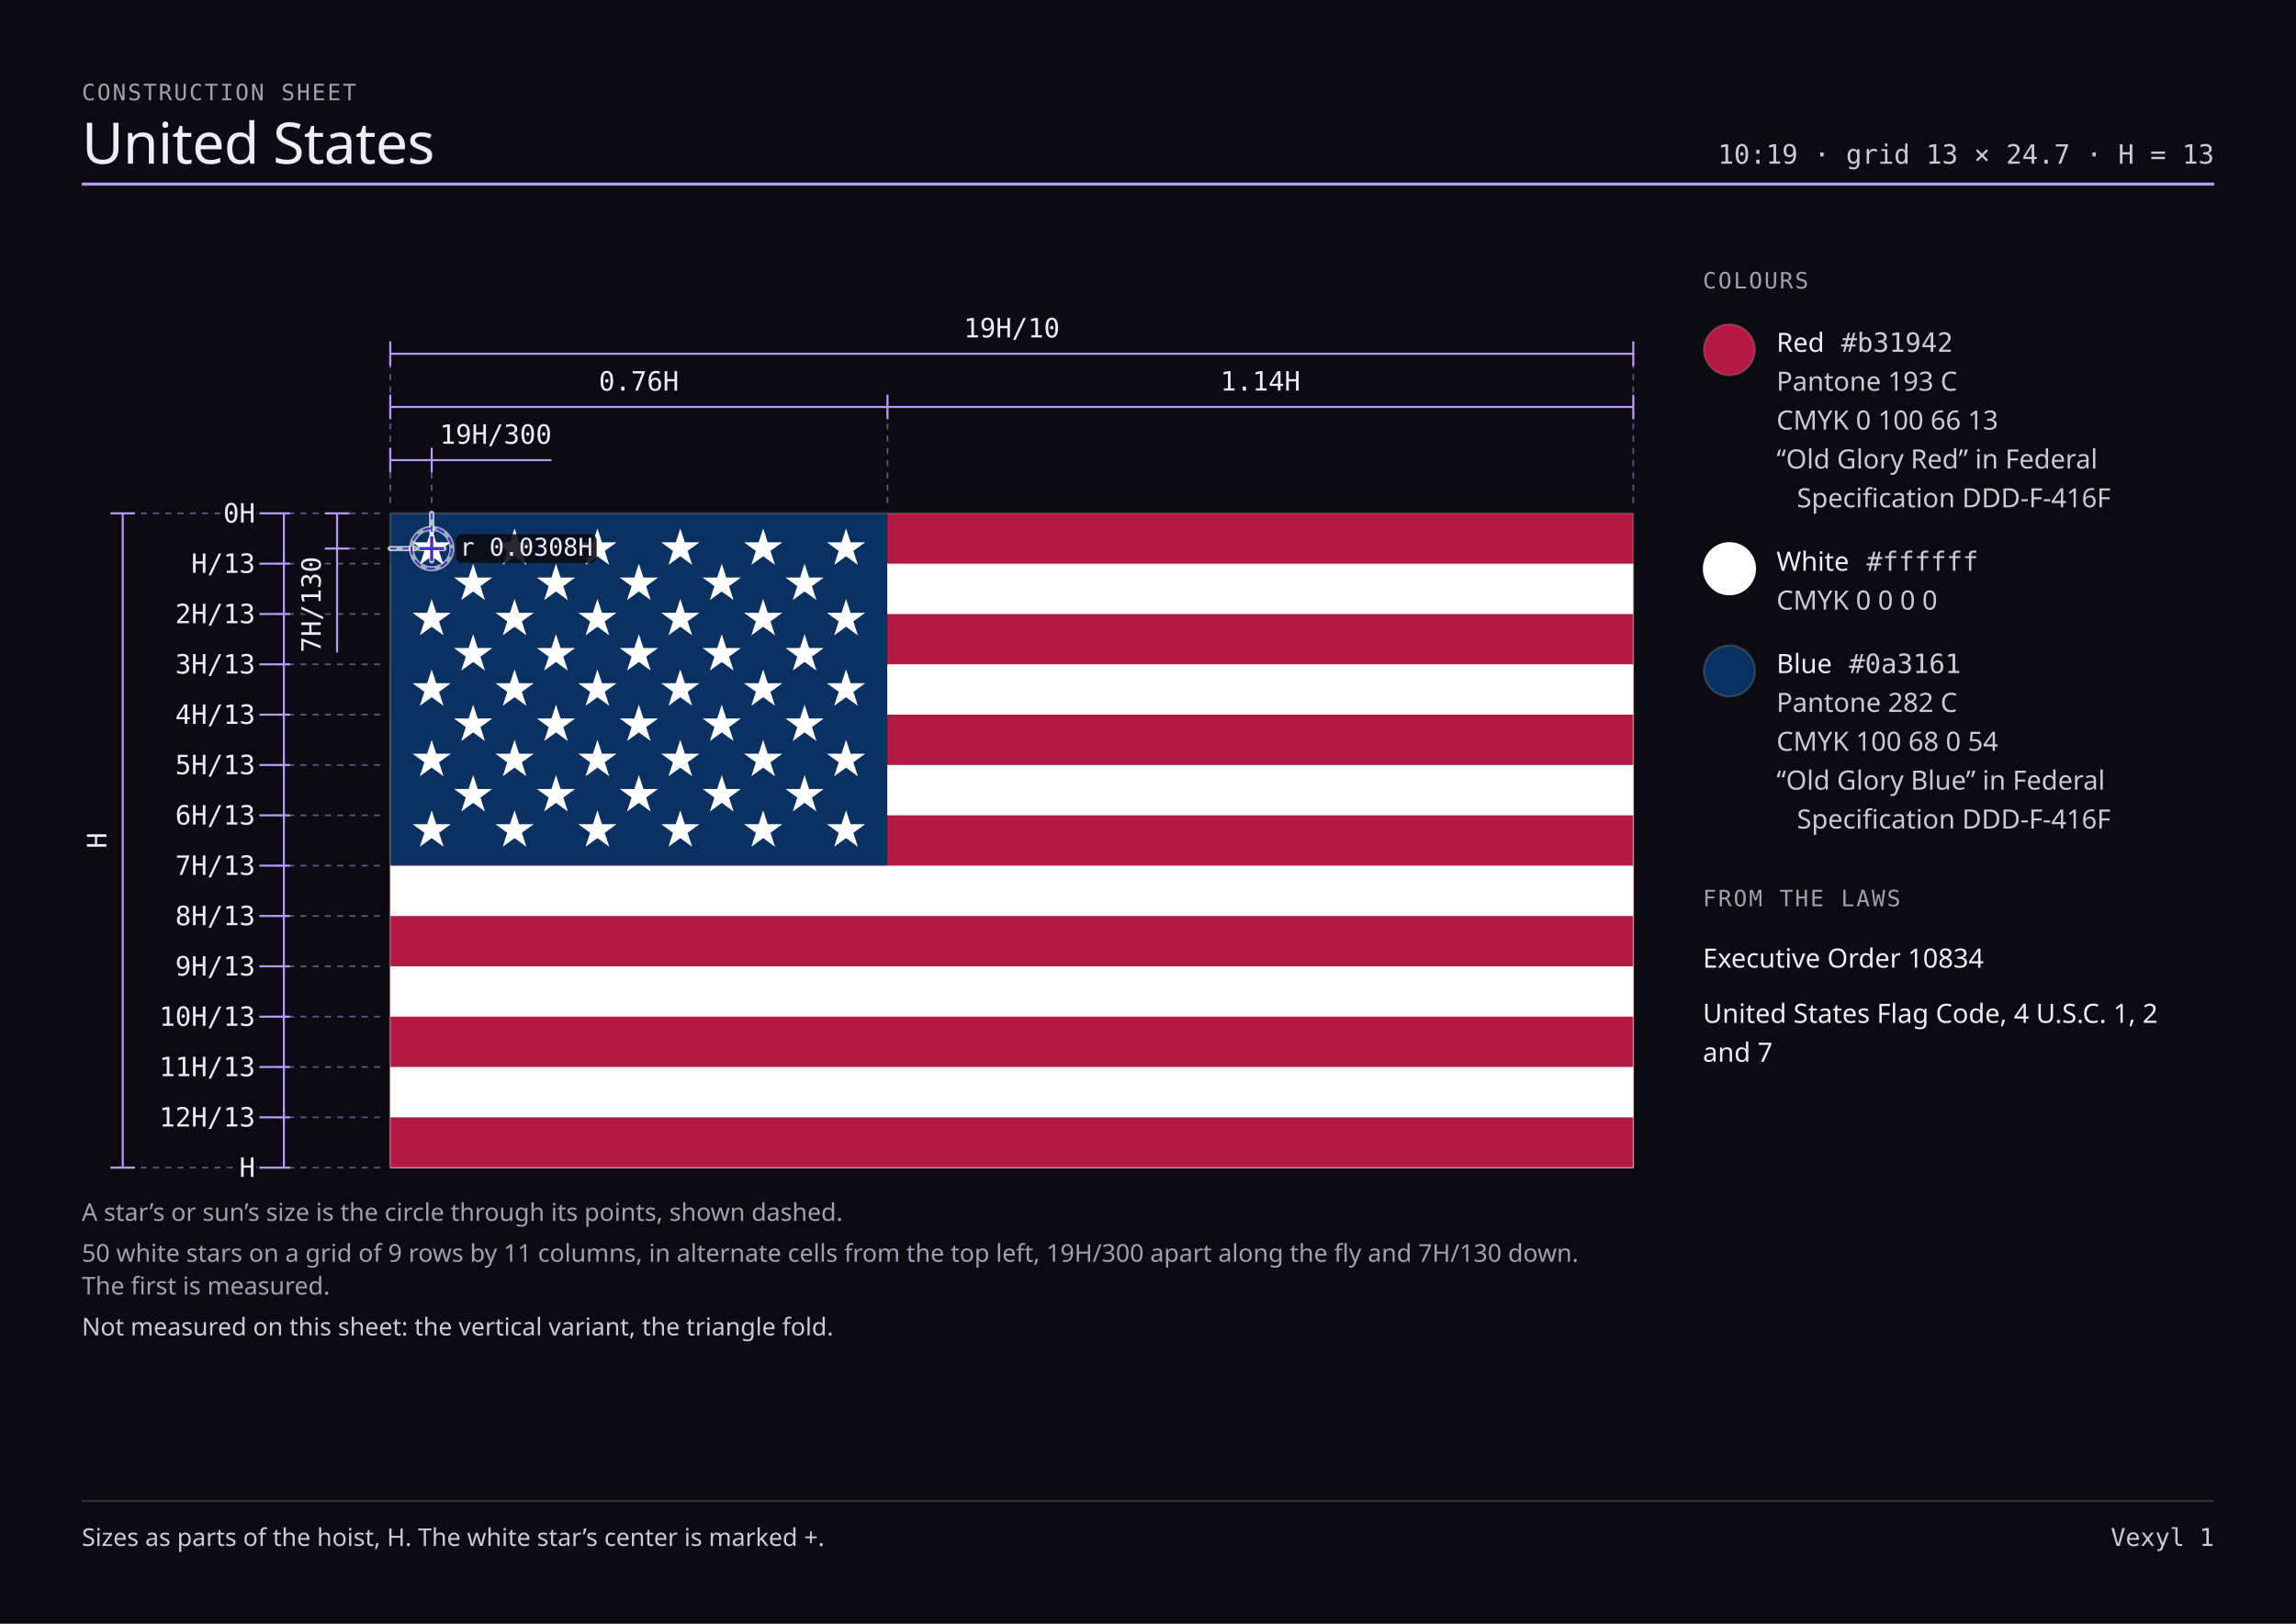
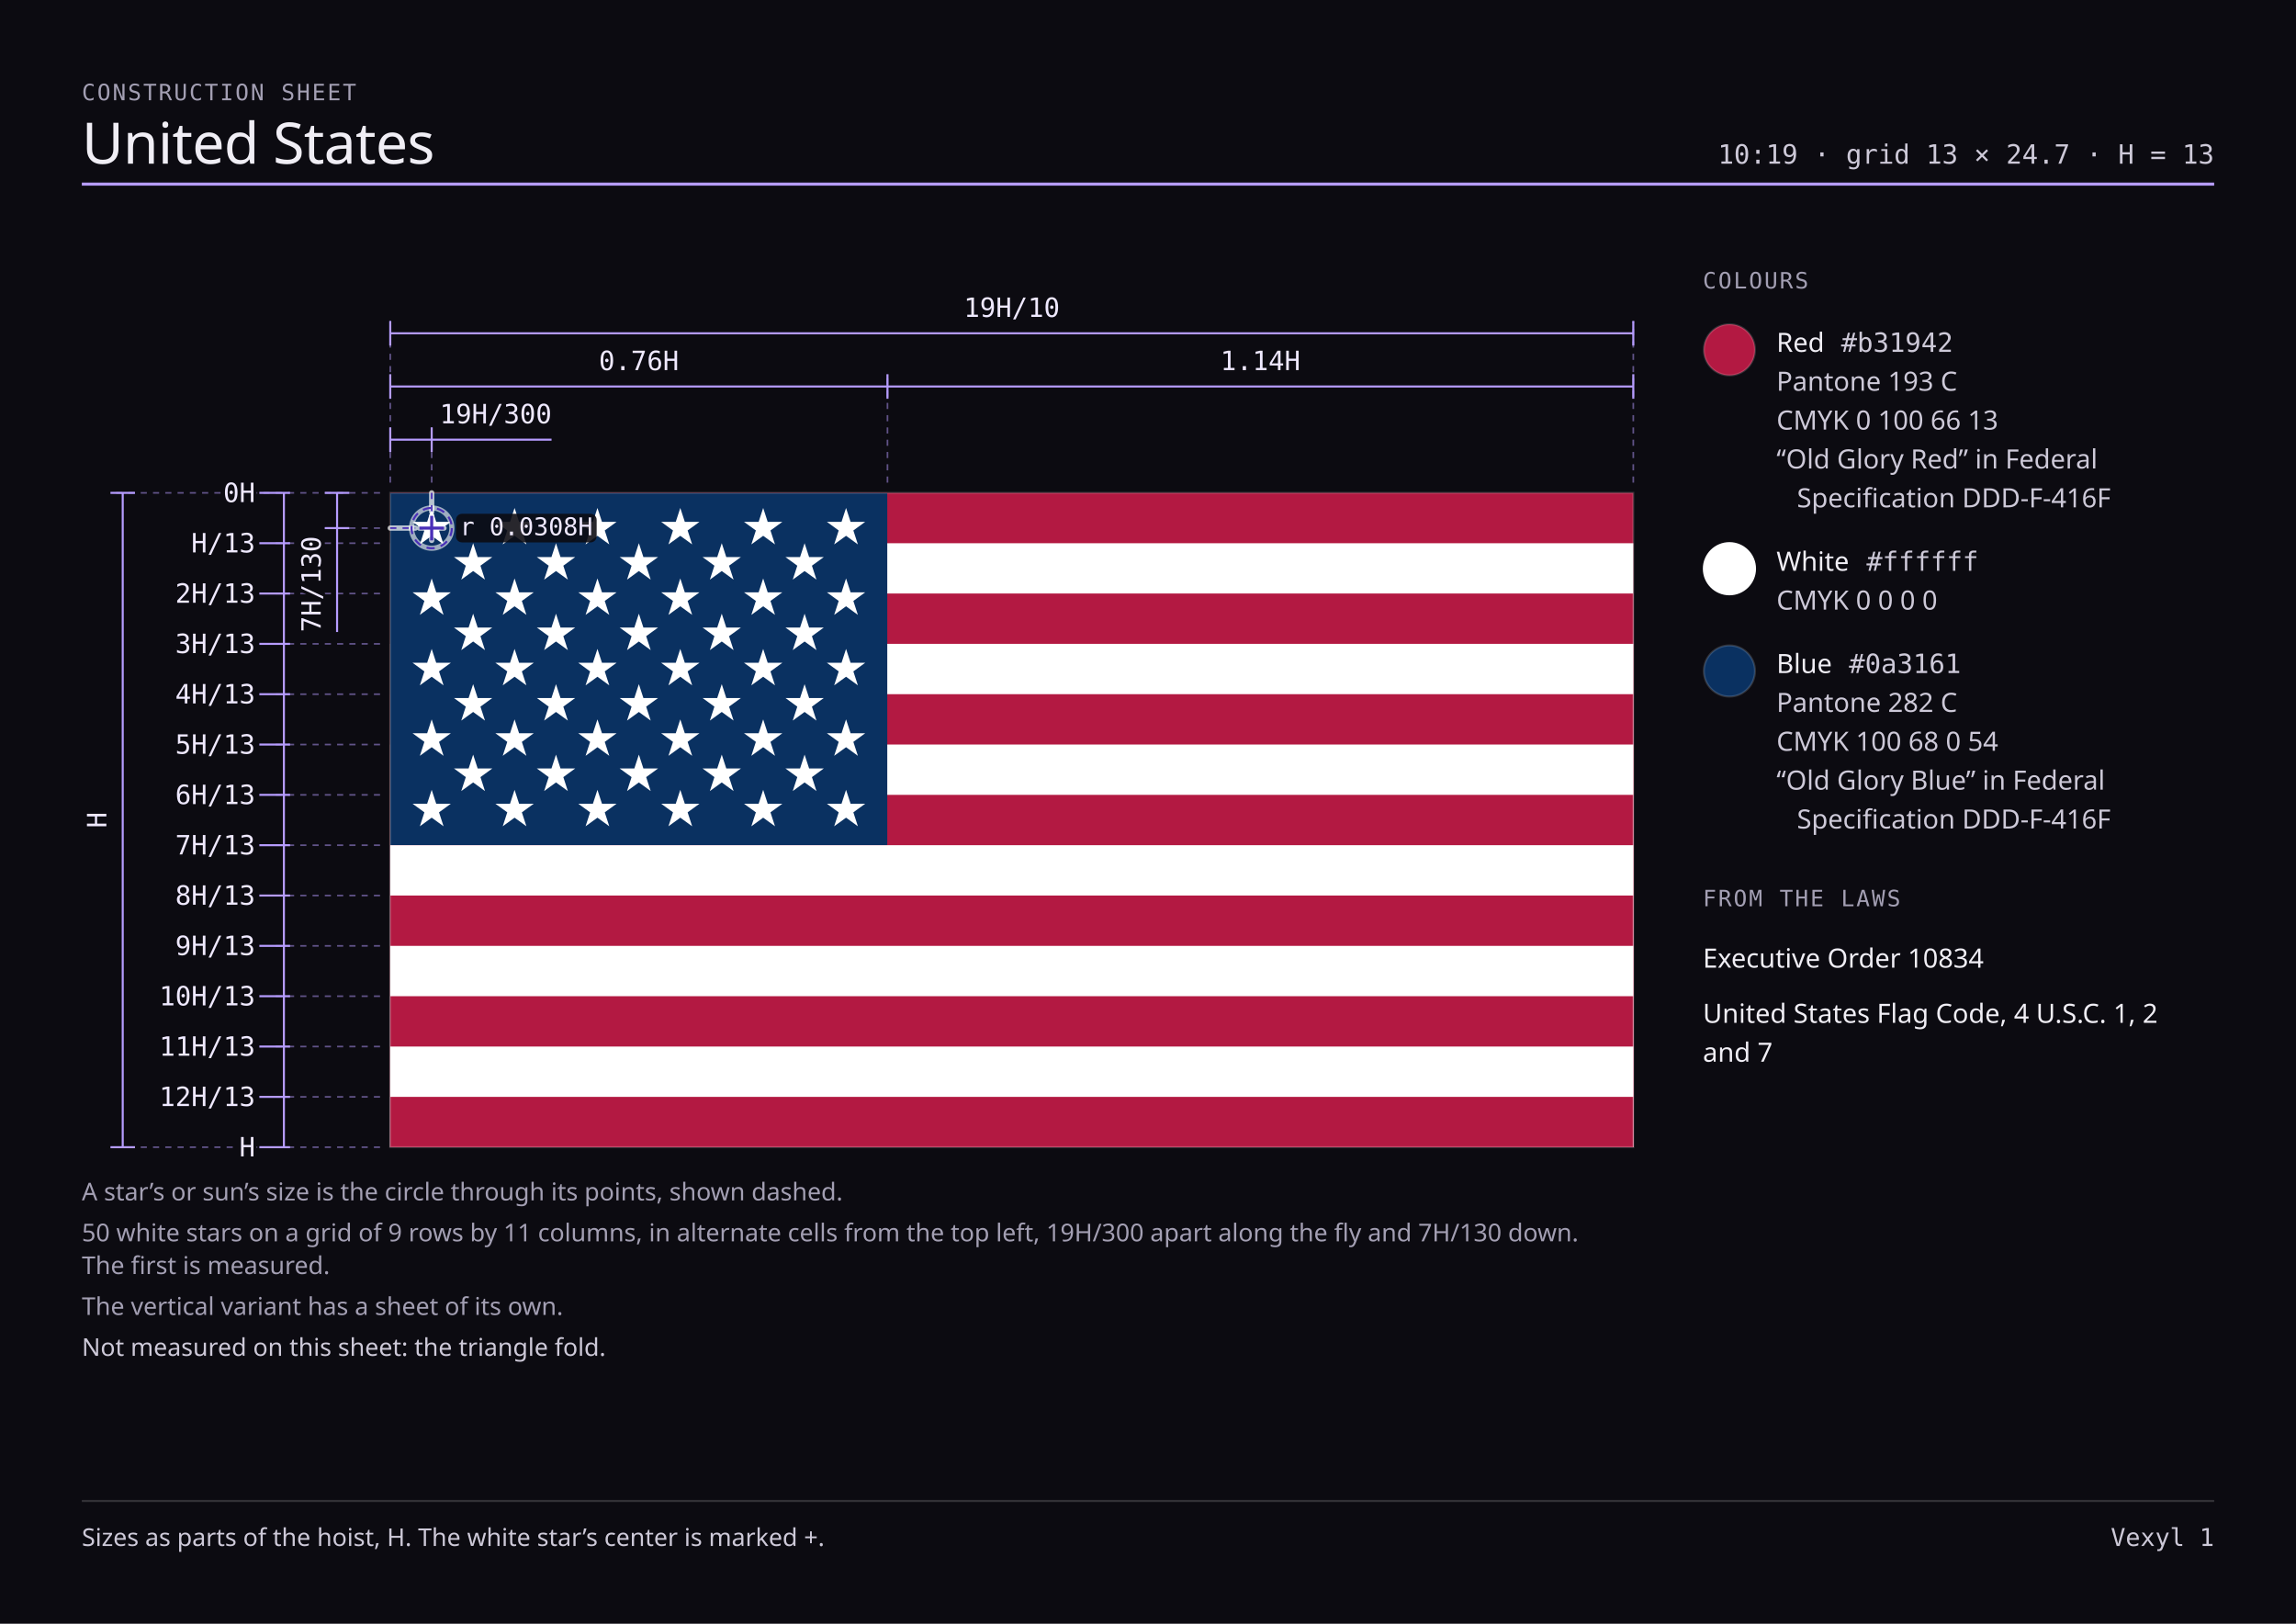
<svg xmlns="http://www.w3.org/2000/svg" width="297mm" height="210mm" viewBox="0 0 1122.52 793.701">
  <rect x="0" y="0" width="1122.52" height="793.701" fill="#0c0b11" />
  <text x="40" y="49" font-family="Geist Mono, ui-monospace, monospace" font-size="11" letter-spacing="0.88" fill="#a39fb3">CONSTRUCTION SHEET</text>
  <text x="40" y="80" font-family="Geist, system-ui, sans-serif" font-size="28" font-weight="500" letter-spacing="-0.28" fill="#f0eef5">United States</text>
  <text x="1082.52" y="80" font-family="Geist Mono, ui-monospace, monospace" font-size="13" text-anchor="end" fill="#cdc9d8">10:19 · grid 13 × 24.7 · H = 13</text>
  <path d="M40 90H1082.52" stroke="#b69cff" stroke-width="1.5" />
-   <svg x="190.8" y="250.924" width="607.72" height="319.852" viewBox="0 0 24.7 13" overflow="hidden">
+   <svg x="190.8" y="240.924" width="607.72" height="319.852" viewBox="0 0 24.7 13" overflow="hidden">
    <clipPath id="vx-5f0b97351a9de993-cs-f-flag1">
      <polygon points="0,0 24.7,0 24.7,13 0,13" />
    </clipPath>
    <g clip-path="url(#vx-5f0b97351a9de993-cs-f-flag1)">
      <polygon points="0,0 24.7,0 24.7,13 0,13" fill="#b31942" />
      <polygon points="0,1 24.7,1 24.7,13 0,13" fill="#ffffff" />
      <polygon points="0,2 24.7,2 24.7,13 0,13" fill="#b31942" />
      <polygon points="0,3 24.7,3 24.7,13 0,13" fill="#ffffff" />
      <polygon points="0,4 24.7,4 24.7,13 0,13" fill="#b31942" />
      <polygon points="0,5 24.7,5 24.7,13 0,13" fill="#ffffff" />
      <polygon points="0,6 24.7,6 24.7,13 0,13" fill="#b31942" />
      <polygon points="0,7 24.7,7 24.7,13 0,13" fill="#ffffff" />
      <polygon points="0,8 24.7,8 24.7,13 0,13" fill="#b31942" />
      <polygon points="0,9 24.7,9 24.7,13 0,13" fill="#ffffff" />
      <polygon points="0,10 24.7,10 24.7,13 0,13" fill="#b31942" />
      <polygon points="0,11 24.7,11 24.7,13 0,13" fill="#ffffff" />
      <polygon points="0,12 24.7,12 24.7,13 0,13" fill="#b31942" />
      <clipPath id="vx-5f0b97351a9de993-cs-f-panel2">
        <polygon points="0,0 9.88,0 9.88,7 0,7" />
      </clipPath>
      <g transform="translate(0 0)" clip-path="url(#vx-5f0b97351a9de993-cs-f-panel2)" style="isolation:isolate">
        <polygon points="0,0 9.88,0 9.88,7 0,7" fill="#0a3161" />
        <polygon points="0.823,0.3 0.913,0.576 1.204,0.576 0.969,0.747 1.059,1.024 0.823,0.853 0.588,1.024 0.678,0.747 0.443,0.576 0.733,0.576" fill="#ffffff" />
        <polygon points="2.47,0.3 2.56,0.576 2.851,0.576 2.615,0.747 2.705,1.024 2.47,0.853 2.235,1.024 2.325,0.747 2.089,0.576 2.38,0.576" fill="#ffffff" />
        <polygon points="4.117,0.3 4.207,0.576 4.497,0.576 4.262,0.747 4.352,1.024 4.117,0.853 3.881,1.024 3.971,0.747 3.736,0.576 4.027,0.576" fill="#ffffff" />
        <polygon points="5.763,0.3 5.853,0.576 6.144,0.576 5.909,0.747 5.999,1.024 5.763,0.853 5.528,1.024 5.618,0.747 5.383,0.576 5.673,0.576" fill="#ffffff" />
        <polygon points="7.41,0.3 7.5,0.576 7.791,0.576 7.555,0.747 7.645,1.024 7.41,0.853 7.175,1.024 7.265,0.747 7.029,0.576 7.32,0.576" fill="#ffffff" />
        <polygon points="9.057,0.3 9.147,0.576 9.437,0.576 9.202,0.747 9.292,1.024 9.057,0.853 8.821,1.024 8.911,0.747 8.676,0.576 8.967,0.576" fill="#ffffff" />
        <polygon points="1.647,1 1.737,1.276 2.027,1.276 1.792,1.447 1.882,1.724 1.647,1.553 1.411,1.724 1.501,1.447 1.266,1.276 1.557,1.276" fill="#ffffff" />
        <polygon points="3.293,1 3.383,1.276 3.674,1.276 3.439,1.447 3.529,1.724 3.293,1.553 3.058,1.724 3.148,1.447 2.913,1.276 3.203,1.276" fill="#ffffff" />
        <polygon points="4.94,1 5.03,1.276 5.321,1.276 5.085,1.447 5.175,1.724 4.94,1.553 4.705,1.724 4.795,1.447 4.559,1.276 4.85,1.276" fill="#ffffff" />
        <polygon points="6.587,1 6.677,1.276 6.967,1.276 6.732,1.447 6.822,1.724 6.587,1.553 6.351,1.724 6.441,1.447 6.206,1.276 6.497,1.276" fill="#ffffff" />
        <polygon points="8.233,1 8.323,1.276 8.614,1.276 8.379,1.447 8.469,1.724 8.233,1.553 7.998,1.724 8.088,1.447 7.853,1.276 8.143,1.276" fill="#ffffff" />
        <polygon points="0.823,1.7 0.913,1.976 1.204,1.976 0.969,2.147 1.059,2.424 0.823,2.253 0.588,2.424 0.678,2.147 0.443,1.976 0.733,1.976" fill="#ffffff" />
        <polygon points="2.47,1.7 2.56,1.976 2.851,1.976 2.615,2.147 2.705,2.424 2.47,2.253 2.235,2.424 2.325,2.147 2.089,1.976 2.38,1.976" fill="#ffffff" />
        <polygon points="4.117,1.7 4.207,1.976 4.497,1.976 4.262,2.147 4.352,2.424 4.117,2.253 3.881,2.424 3.971,2.147 3.736,1.976 4.027,1.976" fill="#ffffff" />
        <polygon points="5.763,1.7 5.853,1.976 6.144,1.976 5.909,2.147 5.999,2.424 5.763,2.253 5.528,2.424 5.618,2.147 5.383,1.976 5.673,1.976" fill="#ffffff" />
        <polygon points="7.41,1.7 7.5,1.976 7.791,1.976 7.555,2.147 7.645,2.424 7.41,2.253 7.175,2.424 7.265,2.147 7.029,1.976 7.32,1.976" fill="#ffffff" />
        <polygon points="9.057,1.7 9.147,1.976 9.437,1.976 9.202,2.147 9.292,2.424 9.057,2.253 8.821,2.424 8.911,2.147 8.676,1.976 8.967,1.976" fill="#ffffff" />
        <polygon points="1.647,2.4 1.737,2.676 2.027,2.676 1.792,2.847 1.882,3.124 1.647,2.953 1.411,3.124 1.501,2.847 1.266,2.676 1.557,2.676" fill="#ffffff" />
        <polygon points="3.293,2.4 3.383,2.676 3.674,2.676 3.439,2.847 3.529,3.124 3.293,2.953 3.058,3.124 3.148,2.847 2.913,2.676 3.203,2.676" fill="#ffffff" />
        <polygon points="4.94,2.4 5.03,2.676 5.321,2.676 5.085,2.847 5.175,3.124 4.94,2.953 4.705,3.124 4.795,2.847 4.559,2.676 4.85,2.676" fill="#ffffff" />
        <polygon points="6.587,2.4 6.677,2.676 6.967,2.676 6.732,2.847 6.822,3.124 6.587,2.953 6.351,3.124 6.441,2.847 6.206,2.676 6.497,2.676" fill="#ffffff" />
        <polygon points="8.233,2.4 8.323,2.676 8.614,2.676 8.379,2.847 8.469,3.124 8.233,2.953 7.998,3.124 8.088,2.847 7.853,2.676 8.143,2.676" fill="#ffffff" />
        <polygon points="0.823,3.1 0.913,3.376 1.204,3.376 0.969,3.547 1.059,3.824 0.823,3.653 0.588,3.824 0.678,3.547 0.443,3.376 0.733,3.376" fill="#ffffff" />
        <polygon points="2.47,3.1 2.56,3.376 2.851,3.376 2.615,3.547 2.705,3.824 2.47,3.653 2.235,3.824 2.325,3.547 2.089,3.376 2.38,3.376" fill="#ffffff" />
        <polygon points="4.117,3.1 4.207,3.376 4.497,3.376 4.262,3.547 4.352,3.824 4.117,3.653 3.881,3.824 3.971,3.547 3.736,3.376 4.027,3.376" fill="#ffffff" />
        <polygon points="5.763,3.1 5.853,3.376 6.144,3.376 5.909,3.547 5.999,3.824 5.763,3.653 5.528,3.824 5.618,3.547 5.383,3.376 5.673,3.376" fill="#ffffff" />
        <polygon points="7.41,3.1 7.5,3.376 7.791,3.376 7.555,3.547 7.645,3.824 7.41,3.653 7.175,3.824 7.265,3.547 7.029,3.376 7.32,3.376" fill="#ffffff" />
        <polygon points="9.057,3.1 9.147,3.376 9.437,3.376 9.202,3.547 9.292,3.824 9.057,3.653 8.821,3.824 8.911,3.547 8.676,3.376 8.967,3.376" fill="#ffffff" />
        <polygon points="1.647,3.8 1.737,4.076 2.027,4.076 1.792,4.247 1.882,4.524 1.647,4.353 1.411,4.524 1.501,4.247 1.266,4.076 1.557,4.076" fill="#ffffff" />
        <polygon points="3.293,3.8 3.383,4.076 3.674,4.076 3.439,4.247 3.529,4.524 3.293,4.353 3.058,4.524 3.148,4.247 2.913,4.076 3.203,4.076" fill="#ffffff" />
        <polygon points="4.94,3.8 5.03,4.076 5.321,4.076 5.085,4.247 5.175,4.524 4.94,4.353 4.705,4.524 4.795,4.247 4.559,4.076 4.85,4.076" fill="#ffffff" />
        <polygon points="6.587,3.8 6.677,4.076 6.967,4.076 6.732,4.247 6.822,4.524 6.587,4.353 6.351,4.524 6.441,4.247 6.206,4.076 6.497,4.076" fill="#ffffff" />
        <polygon points="8.233,3.8 8.323,4.076 8.614,4.076 8.379,4.247 8.469,4.524 8.233,4.353 7.998,4.524 8.088,4.247 7.853,4.076 8.143,4.076" fill="#ffffff" />
        <polygon points="0.823,4.5 0.913,4.776 1.204,4.776 0.969,4.947 1.059,5.224 0.823,5.053 0.588,5.224 0.678,4.947 0.443,4.776 0.733,4.776" fill="#ffffff" />
        <polygon points="2.47,4.5 2.56,4.776 2.851,4.776 2.615,4.947 2.705,5.224 2.47,5.053 2.235,5.224 2.325,4.947 2.089,4.776 2.38,4.776" fill="#ffffff" />
        <polygon points="4.117,4.5 4.207,4.776 4.497,4.776 4.262,4.947 4.352,5.224 4.117,5.053 3.881,5.224 3.971,4.947 3.736,4.776 4.027,4.776" fill="#ffffff" />
        <polygon points="5.763,4.5 5.853,4.776 6.144,4.776 5.909,4.947 5.999,5.224 5.763,5.053 5.528,5.224 5.618,4.947 5.383,4.776 5.673,4.776" fill="#ffffff" />
        <polygon points="7.41,4.5 7.5,4.776 7.791,4.776 7.555,4.947 7.645,5.224 7.41,5.053 7.175,5.224 7.265,4.947 7.029,4.776 7.32,4.776" fill="#ffffff" />
        <polygon points="9.057,4.5 9.147,4.776 9.437,4.776 9.202,4.947 9.292,5.224 9.057,5.053 8.821,5.224 8.911,4.947 8.676,4.776 8.967,4.776" fill="#ffffff" />
        <polygon points="1.647,5.2 1.737,5.476 2.027,5.476 1.792,5.647 1.882,5.924 1.647,5.753 1.411,5.924 1.501,5.647 1.266,5.476 1.557,5.476" fill="#ffffff" />
        <polygon points="3.293,5.2 3.383,5.476 3.674,5.476 3.439,5.647 3.529,5.924 3.293,5.753 3.058,5.924 3.148,5.647 2.913,5.476 3.203,5.476" fill="#ffffff" />
        <polygon points="4.94,5.2 5.03,5.476 5.321,5.476 5.085,5.647 5.175,5.924 4.94,5.753 4.705,5.924 4.795,5.647 4.559,5.476 4.85,5.476" fill="#ffffff" />
        <polygon points="6.587,5.2 6.677,5.476 6.967,5.476 6.732,5.647 6.822,5.924 6.587,5.753 6.351,5.924 6.441,5.647 6.206,5.476 6.497,5.476" fill="#ffffff" />
        <polygon points="8.233,5.2 8.323,5.476 8.614,5.476 8.379,5.647 8.469,5.924 8.233,5.753 7.998,5.924 8.088,5.647 7.853,5.476 8.143,5.476" fill="#ffffff" />
        <polygon points="0.823,5.9 0.913,6.176 1.204,6.176 0.969,6.347 1.059,6.624 0.823,6.453 0.588,6.624 0.678,6.347 0.443,6.176 0.733,6.176" fill="#ffffff" />
        <polygon points="2.47,5.9 2.56,6.176 2.851,6.176 2.615,6.347 2.705,6.624 2.47,6.453 2.235,6.624 2.325,6.347 2.089,6.176 2.38,6.176" fill="#ffffff" />
        <polygon points="4.117,5.9 4.207,6.176 4.497,6.176 4.262,6.347 4.352,6.624 4.117,6.453 3.881,6.624 3.971,6.347 3.736,6.176 4.027,6.176" fill="#ffffff" />
        <polygon points="5.763,5.9 5.853,6.176 6.144,6.176 5.909,6.347 5.999,6.624 5.763,6.453 5.528,6.624 5.618,6.347 5.383,6.176 5.673,6.176" fill="#ffffff" />
        <polygon points="7.41,5.9 7.5,6.176 7.791,6.176 7.555,6.347 7.645,6.624 7.41,6.453 7.175,6.624 7.265,6.347 7.029,6.176 7.32,6.176" fill="#ffffff" />
        <polygon points="9.057,5.9 9.147,6.176 9.437,6.176 9.202,6.347 9.292,6.624 9.057,6.453 8.821,6.624 8.911,6.347 8.676,6.176 8.967,6.176" fill="#ffffff" />
      </g>
    </g>
  </svg>
-   <rect x="190.8" y="250.924" width="607.72" height="319.852" fill="none" stroke="#ffffff" stroke-opacity="0.16" stroke-width="1" />
-   <path d="M190.8 245.924V166.924M211.057 245.924V218.924M433.888 245.924V192.924M798.52 245.924V166.924M185.8 250.924H54M185.8 268.147H158.8M185.8 570.777H54M185.8 275.528H132.8M185.8 300.132H132.8M185.8 324.736H132.8M185.8 349.34H132.8M185.8 373.944H132.8M185.8 398.548H132.8M185.8 423.152H132.8M185.8 447.756H132.8M185.8 472.36H132.8M185.8 496.965H132.8M185.8 521.569H132.8M185.8 546.173H132.8" fill="none" stroke="#b69cff" stroke-opacity="0.5" stroke-width="0.8" stroke-dasharray="3 3" />
-   <text x="242.357" y="216.924" font-family="Geist Mono, ui-monospace, monospace" font-size="13" fill="#efe9ff" stroke="#0c0b11" stroke-width="3" stroke-linejoin="round" paint-order="stroke" text-anchor="middle">19H/300</text>
-   <text x="312.344" y="190.924" font-family="Geist Mono, ui-monospace, monospace" font-size="13" fill="#efe9ff" stroke="#0c0b11" stroke-width="3" stroke-linejoin="round" paint-order="stroke" text-anchor="middle">0.76H</text>
-   <text x="616.204" y="190.924" font-family="Geist Mono, ui-monospace, monospace" font-size="13" fill="#efe9ff" stroke="#0c0b11" stroke-width="3" stroke-linejoin="round" paint-order="stroke" text-anchor="middle">1.14H</text>
-   <text x="494.66" y="164.924" font-family="Geist Mono, ui-monospace, monospace" font-size="13" fill="#efe9ff" stroke="#0c0b11" stroke-width="3" stroke-linejoin="round" paint-order="stroke" text-anchor="middle">19H/10</text>
-   <text x="156.8" y="295.547" font-family="Geist Mono, ui-monospace, monospace" font-size="13" fill="#efe9ff" stroke="#0c0b11" stroke-width="3" stroke-linejoin="round" paint-order="stroke" text-anchor="middle" transform="rotate(-90 156.8 295.547)">7H/130</text>
-   <text x="52" y="410.85" font-family="Geist Mono, ui-monospace, monospace" font-size="13" fill="#efe9ff" stroke="#0c0b11" stroke-width="3" stroke-linejoin="round" paint-order="stroke" text-anchor="middle" transform="rotate(-90 52 410.8504)">H</text>
-   <text x="124.8" y="255.424" font-family="Geist Mono, ui-monospace, monospace" font-size="13" fill="#efe9ff" stroke="#0c0b11" stroke-width="3" stroke-linejoin="round" paint-order="stroke" text-anchor="end">0H</text>
-   <text x="124.8" y="280.028" font-family="Geist Mono, ui-monospace, monospace" font-size="13" fill="#efe9ff" stroke="#0c0b11" stroke-width="3" stroke-linejoin="round" paint-order="stroke" text-anchor="end">H/13</text>
-   <text x="124.8" y="304.632" font-family="Geist Mono, ui-monospace, monospace" font-size="13" fill="#efe9ff" stroke="#0c0b11" stroke-width="3" stroke-linejoin="round" paint-order="stroke" text-anchor="end">2H/13</text>
-   <text x="124.8" y="329.236" font-family="Geist Mono, ui-monospace, monospace" font-size="13" fill="#efe9ff" stroke="#0c0b11" stroke-width="3" stroke-linejoin="round" paint-order="stroke" text-anchor="end">3H/13</text>
-   <text x="124.8" y="353.84" font-family="Geist Mono, ui-monospace, monospace" font-size="13" fill="#efe9ff" stroke="#0c0b11" stroke-width="3" stroke-linejoin="round" paint-order="stroke" text-anchor="end">4H/13</text>
-   <text x="124.8" y="378.444" font-family="Geist Mono, ui-monospace, monospace" font-size="13" fill="#efe9ff" stroke="#0c0b11" stroke-width="3" stroke-linejoin="round" paint-order="stroke" text-anchor="end">5H/13</text>
-   <text x="124.8" y="403.048" font-family="Geist Mono, ui-monospace, monospace" font-size="13" fill="#efe9ff" stroke="#0c0b11" stroke-width="3" stroke-linejoin="round" paint-order="stroke" text-anchor="end">6H/13</text>
-   <text x="124.8" y="427.652" font-family="Geist Mono, ui-monospace, monospace" font-size="13" fill="#efe9ff" stroke="#0c0b11" stroke-width="3" stroke-linejoin="round" paint-order="stroke" text-anchor="end">7H/13</text>
-   <text x="124.8" y="452.256" font-family="Geist Mono, ui-monospace, monospace" font-size="13" fill="#efe9ff" stroke="#0c0b11" stroke-width="3" stroke-linejoin="round" paint-order="stroke" text-anchor="end">8H/13</text>
-   <text x="124.8" y="476.86" font-family="Geist Mono, ui-monospace, monospace" font-size="13" fill="#efe9ff" stroke="#0c0b11" stroke-width="3" stroke-linejoin="round" paint-order="stroke" text-anchor="end">9H/13</text>
-   <text x="124.8" y="501.465" font-family="Geist Mono, ui-monospace, monospace" font-size="13" fill="#efe9ff" stroke="#0c0b11" stroke-width="3" stroke-linejoin="round" paint-order="stroke" text-anchor="end">10H/13</text>
-   <text x="124.8" y="526.069" font-family="Geist Mono, ui-monospace, monospace" font-size="13" fill="#efe9ff" stroke="#0c0b11" stroke-width="3" stroke-linejoin="round" paint-order="stroke" text-anchor="end">11H/13</text>
-   <text x="124.8" y="550.673" font-family="Geist Mono, ui-monospace, monospace" font-size="13" fill="#efe9ff" stroke="#0c0b11" stroke-width="3" stroke-linejoin="round" paint-order="stroke" text-anchor="end">12H/13</text>
-   <text x="124.8" y="575.277" font-family="Geist Mono, ui-monospace, monospace" font-size="13" fill="#efe9ff" stroke="#0c0b11" stroke-width="3" stroke-linejoin="round" paint-order="stroke" text-anchor="end">H</text>
-   <path d="M211.057 250.924V260.147M190.8 268.147H203.057M205.057 268.147H217.057M211.057 262.147V274.147" fill="none" stroke="#ffffff" stroke-width="2.6" stroke-opacity="0.7" stroke-linecap="round" />
-   <circle cx="211.057" cy="268.147" r="9.851" fill="none" stroke="#ffffff" stroke-width="2.5" stroke-opacity="0.6" />
-   <circle cx="211.057" cy="268.147" r="9.851" fill="none" stroke="#4a2fb8" stroke-width="1" stroke-dasharray="4 3" />
-   <path d="M211.057 250.924V260.147M190.8 268.147H203.057" fill="none" stroke="#4a2fb8" stroke-width="0.8" stroke-dasharray="3 3" />
-   <path d="M205.057 268.147H217.057M211.057 262.147V274.147" stroke="#4a2fb8" stroke-width="1.5" />
-   <path d="M190.8 224.924H269.657M190.8 218.924V230.924M211.057 218.924V230.924M190.8 198.924H433.888M190.8 192.924V204.924M433.888 192.924V204.924M433.888 198.924H798.52M433.888 192.924V204.924M798.52 192.924V204.924M190.8 172.924H798.52M190.8 166.924V178.924M798.52 166.924V178.924M164.8 250.924V318.947M158.8 250.924H170.8M158.8 268.147H170.8M60 250.924V570.777M54 250.924H66M54 570.777H66M138.8 250.924V570.777M141.8 250.924H132.8L126.8 250.924M141.8 275.528H132.8L126.8 275.528M141.8 300.132H132.8L126.8 300.132M141.8 324.736H132.8L126.8 324.736M141.8 349.34H132.8L126.8 349.34M141.8 373.944H132.8L126.8 373.944M141.8 398.548H132.8L126.8 398.548M141.8 423.152H132.8L126.8 423.152M141.8 447.756H132.8L126.8 447.756M141.8 472.36H132.8L126.8 472.36M141.8 496.965H132.8L126.8 496.965M141.8 521.569H132.8L126.8 521.569M141.8 546.173H132.8L126.8 546.173M141.8 570.777H132.8L126.8 570.777" fill="none" stroke="#b69cff" stroke-width="1" />
-   <rect x="222.909" y="261.147" width="68.8" height="14" rx="3" fill="#0c0b11" fill-opacity="0.88" />
-   <text x="257.309" y="271.647" font-family="Geist Mono, ui-monospace, monospace" font-size="12" fill="#efe9ff" text-anchor="middle">r 0.0308H</text>
-   <text x="40" y="596.777" font-family="Geist, system-ui, sans-serif" font-size="12" fill="#a39fb3">A star’s or sun’s size is the circle through its points, shown dashed.</text>
-   <text x="40" y="616.777" font-family="Geist, system-ui, sans-serif" font-size="12" fill="#a39fb3">50 white stars on a grid of 9 rows by 11 columns, in alternate cells from the top left, 19H/300 apart along the fly and 7H/130 down.</text>
-   <text x="40" y="632.777" font-family="Geist, system-ui, sans-serif" font-size="12" fill="#a39fb3">The first is measured.</text>
-   <text x="40" y="652.777" font-family="Geist, system-ui, sans-serif" font-size="12" fill="#cdc9d8">Not measured on this sheet: the vertical variant, the triangle fold.</text>
+   <rect x="190.8" y="240.924" width="607.72" height="319.852" fill="none" stroke="#ffffff" stroke-opacity="0.16" stroke-width="1" />
+   <path d="M190.8 235.924V156.924M211.057 235.924V208.924M433.888 235.924V182.924M798.52 235.924V156.924M185.8 240.924H54M185.8 258.147H158.8M185.8 560.777H54M185.8 265.528H132.8M185.8 290.132H132.8M185.8 314.736H132.8M185.8 339.34H132.8M185.8 363.944H132.8M185.8 388.548H132.8M185.8 413.152H132.8M185.8 437.756H132.8M185.8 462.36H132.8M185.8 486.965H132.8M185.8 511.569H132.8M185.8 536.173H132.8" fill="none" stroke="#b69cff" stroke-opacity="0.5" stroke-width="0.8" stroke-dasharray="3 3" />
+   <text x="242.357" y="206.924" font-family="Geist Mono, ui-monospace, monospace" font-size="13" fill="#efe9ff" stroke="#0c0b11" stroke-width="3" stroke-linejoin="round" paint-order="stroke" text-anchor="middle">19H/300</text>
+   <text x="312.344" y="180.924" font-family="Geist Mono, ui-monospace, monospace" font-size="13" fill="#efe9ff" stroke="#0c0b11" stroke-width="3" stroke-linejoin="round" paint-order="stroke" text-anchor="middle">0.76H</text>
+   <text x="616.204" y="180.924" font-family="Geist Mono, ui-monospace, monospace" font-size="13" fill="#efe9ff" stroke="#0c0b11" stroke-width="3" stroke-linejoin="round" paint-order="stroke" text-anchor="middle">1.14H</text>
+   <text x="494.66" y="154.924" font-family="Geist Mono, ui-monospace, monospace" font-size="13" fill="#efe9ff" stroke="#0c0b11" stroke-width="3" stroke-linejoin="round" paint-order="stroke" text-anchor="middle">19H/10</text>
+   <text x="156.8" y="285.547" font-family="Geist Mono, ui-monospace, monospace" font-size="13" fill="#efe9ff" stroke="#0c0b11" stroke-width="3" stroke-linejoin="round" paint-order="stroke" text-anchor="middle" transform="rotate(-90 156.8 285.547)">7H/130</text>
+   <text x="52" y="400.85" font-family="Geist Mono, ui-monospace, monospace" font-size="13" fill="#efe9ff" stroke="#0c0b11" stroke-width="3" stroke-linejoin="round" paint-order="stroke" text-anchor="middle" transform="rotate(-90 52 400.8504)">H</text>
+   <text x="124.8" y="245.424" font-family="Geist Mono, ui-monospace, monospace" font-size="13" fill="#efe9ff" stroke="#0c0b11" stroke-width="3" stroke-linejoin="round" paint-order="stroke" text-anchor="end">0H</text>
+   <text x="124.8" y="270.028" font-family="Geist Mono, ui-monospace, monospace" font-size="13" fill="#efe9ff" stroke="#0c0b11" stroke-width="3" stroke-linejoin="round" paint-order="stroke" text-anchor="end">H/13</text>
+   <text x="124.8" y="294.632" font-family="Geist Mono, ui-monospace, monospace" font-size="13" fill="#efe9ff" stroke="#0c0b11" stroke-width="3" stroke-linejoin="round" paint-order="stroke" text-anchor="end">2H/13</text>
+   <text x="124.8" y="319.236" font-family="Geist Mono, ui-monospace, monospace" font-size="13" fill="#efe9ff" stroke="#0c0b11" stroke-width="3" stroke-linejoin="round" paint-order="stroke" text-anchor="end">3H/13</text>
+   <text x="124.8" y="343.84" font-family="Geist Mono, ui-monospace, monospace" font-size="13" fill="#efe9ff" stroke="#0c0b11" stroke-width="3" stroke-linejoin="round" paint-order="stroke" text-anchor="end">4H/13</text>
+   <text x="124.8" y="368.444" font-family="Geist Mono, ui-monospace, monospace" font-size="13" fill="#efe9ff" stroke="#0c0b11" stroke-width="3" stroke-linejoin="round" paint-order="stroke" text-anchor="end">5H/13</text>
+   <text x="124.8" y="393.048" font-family="Geist Mono, ui-monospace, monospace" font-size="13" fill="#efe9ff" stroke="#0c0b11" stroke-width="3" stroke-linejoin="round" paint-order="stroke" text-anchor="end">6H/13</text>
+   <text x="124.8" y="417.652" font-family="Geist Mono, ui-monospace, monospace" font-size="13" fill="#efe9ff" stroke="#0c0b11" stroke-width="3" stroke-linejoin="round" paint-order="stroke" text-anchor="end">7H/13</text>
+   <text x="124.8" y="442.256" font-family="Geist Mono, ui-monospace, monospace" font-size="13" fill="#efe9ff" stroke="#0c0b11" stroke-width="3" stroke-linejoin="round" paint-order="stroke" text-anchor="end">8H/13</text>
+   <text x="124.8" y="466.86" font-family="Geist Mono, ui-monospace, monospace" font-size="13" fill="#efe9ff" stroke="#0c0b11" stroke-width="3" stroke-linejoin="round" paint-order="stroke" text-anchor="end">9H/13</text>
+   <text x="124.8" y="491.465" font-family="Geist Mono, ui-monospace, monospace" font-size="13" fill="#efe9ff" stroke="#0c0b11" stroke-width="3" stroke-linejoin="round" paint-order="stroke" text-anchor="end">10H/13</text>
+   <text x="124.8" y="516.069" font-family="Geist Mono, ui-monospace, monospace" font-size="13" fill="#efe9ff" stroke="#0c0b11" stroke-width="3" stroke-linejoin="round" paint-order="stroke" text-anchor="end">11H/13</text>
+   <text x="124.8" y="540.673" font-family="Geist Mono, ui-monospace, monospace" font-size="13" fill="#efe9ff" stroke="#0c0b11" stroke-width="3" stroke-linejoin="round" paint-order="stroke" text-anchor="end">12H/13</text>
+   <text x="124.8" y="565.277" font-family="Geist Mono, ui-monospace, monospace" font-size="13" fill="#efe9ff" stroke="#0c0b11" stroke-width="3" stroke-linejoin="round" paint-order="stroke" text-anchor="end">H</text>
+   <path d="M211.057 240.924V250.147M190.8 258.147H203.057M205.057 258.147H217.057M211.057 252.147V264.147" fill="none" stroke="#ffffff" stroke-width="2.6" stroke-opacity="0.7" stroke-linecap="round" />
+   <circle cx="211.057" cy="258.147" r="9.851" fill="none" stroke="#ffffff" stroke-width="2.5" stroke-opacity="0.6" />
+   <circle cx="211.057" cy="258.147" r="9.851" fill="none" stroke="#4a2fb8" stroke-width="1" stroke-dasharray="4 3" />
+   <path d="M211.057 240.924V250.147M190.8 258.147H203.057" fill="none" stroke="#4a2fb8" stroke-width="0.8" stroke-dasharray="3 3" />
+   <path d="M205.057 258.147H217.057M211.057 252.147V264.147" stroke="#4a2fb8" stroke-width="1.5" />
+   <path d="M190.8 214.924H269.657M190.8 208.924V220.924M211.057 208.924V220.924M190.8 188.924H433.888M190.8 182.924V194.924M433.888 182.924V194.924M433.888 188.924H798.52M433.888 182.924V194.924M798.52 182.924V194.924M190.8 162.924H798.52M190.8 156.924V168.924M798.52 156.924V168.924M164.8 240.924V308.947M158.8 240.924H170.8M158.8 258.147H170.8M60 240.924V560.777M54 240.924H66M54 560.777H66M138.8 240.924V560.777M141.8 240.924H132.8L126.8 240.924M141.8 265.528H132.8L126.8 265.528M141.8 290.132H132.8L126.8 290.132M141.8 314.736H132.8L126.8 314.736M141.8 339.34H132.8L126.8 339.34M141.8 363.944H132.8L126.8 363.944M141.8 388.548H132.8L126.8 388.548M141.8 413.152H132.8L126.8 413.152M141.8 437.756H132.8L126.8 437.756M141.8 462.36H132.8L126.8 462.36M141.8 486.965H132.8L126.8 486.965M141.8 511.569H132.8L126.8 511.569M141.8 536.173H132.8L126.8 536.173M141.8 560.777H132.8L126.8 560.777" fill="none" stroke="#b69cff" stroke-width="1" />
+   <rect x="222.909" y="251.147" width="68.8" height="14" rx="3" fill="#0c0b11" fill-opacity="0.88" />
+   <text x="257.309" y="261.647" font-family="Geist Mono, ui-monospace, monospace" font-size="12" fill="#efe9ff" text-anchor="middle">r 0.0308H</text>
+   <text x="40" y="586.777" font-family="Geist, system-ui, sans-serif" font-size="12" fill="#a39fb3">A star’s or sun’s size is the circle through its points, shown dashed.</text>
+   <text x="40" y="606.777" font-family="Geist, system-ui, sans-serif" font-size="12" fill="#a39fb3">50 white stars on a grid of 9 rows by 11 columns, in alternate cells from the top left, 19H/300 apart along the fly and 7H/130 down.</text>
+   <text x="40" y="622.777" font-family="Geist, system-ui, sans-serif" font-size="12" fill="#a39fb3">The first is measured.</text>
+   <text x="40" y="642.777" font-family="Geist, system-ui, sans-serif" font-size="12" fill="#a39fb3">The vertical variant has a sheet of its own.</text>
+   <text x="40" y="662.777" font-family="Geist, system-ui, sans-serif" font-size="12" fill="#cdc9d8">Not measured on this sheet: the triangle fold.</text>
  <text x="832.52" y="141" font-family="Geist Mono, ui-monospace, monospace" font-size="11" font-weight="500" letter-spacing="0.88" fill="#a39fb3">COLOURS</text>
  <circle cx="845.52" cy="171" r="12.5" fill="#b31942" stroke="#ffffff" stroke-opacity="0.16" stroke-width="1" />
  <text x="868.52" y="172" font-family="Geist, system-ui, sans-serif" font-size="13" font-weight="500" fill="#f0eef5">Red</text>
  <text x="900.1" y="172" font-family="Geist Mono, ui-monospace, monospace" font-size="13" fill="#cdc9d8">#b31942</text>
  <text x="868.52" y="191" font-family="Geist, system-ui, sans-serif" font-size="13" fill="#cdc9d8">Pantone 193 C</text>
  <text x="868.52" y="210" font-family="Geist, system-ui, sans-serif" font-size="13" fill="#cdc9d8">CMYK 0 100 66 13</text>
  <text x="868.52" y="229" font-family="Geist, system-ui, sans-serif" font-size="13" fill="#cdc9d8">“Old Glory Red” in Federal</text>
  <text x="878.52" y="248" font-family="Geist, system-ui, sans-serif" font-size="13" fill="#cdc9d8">Specification DDD-F-416F</text>
  <circle cx="845.52" cy="278" r="13" fill="#ffffff" />
  <text x="868.52" y="279" font-family="Geist, system-ui, sans-serif" font-size="13" font-weight="500" fill="#f0eef5">White</text>
  <text x="912.521" y="279" font-family="Geist Mono, ui-monospace, monospace" font-size="13" fill="#cdc9d8">#ffffff</text>
  <text x="868.52" y="298" font-family="Geist, system-ui, sans-serif" font-size="13" fill="#cdc9d8">CMYK 0 0 0 0</text>
  <circle cx="845.52" cy="328" r="12.5" fill="#0a3161" stroke="#ffffff" stroke-opacity="0.16" stroke-width="1" />
  <text x="868.52" y="329" font-family="Geist, system-ui, sans-serif" font-size="13" font-weight="500" fill="#f0eef5">Blue</text>
  <text x="903.949" y="329" font-family="Geist Mono, ui-monospace, monospace" font-size="13" fill="#cdc9d8">#0a3161</text>
  <text x="868.52" y="348" font-family="Geist, system-ui, sans-serif" font-size="13" fill="#cdc9d8">Pantone 282 C</text>
  <text x="868.52" y="367" font-family="Geist, system-ui, sans-serif" font-size="13" fill="#cdc9d8">CMYK 100 68 0 54</text>
  <text x="868.52" y="386" font-family="Geist, system-ui, sans-serif" font-size="13" fill="#cdc9d8">“Old Glory Blue” in Federal</text>
  <text x="878.52" y="405" font-family="Geist, system-ui, sans-serif" font-size="13" fill="#cdc9d8">Specification DDD-F-416F</text>
  <text x="832.52" y="443" font-family="Geist Mono, ui-monospace, monospace" font-size="11" font-weight="500" letter-spacing="0.88" fill="#a39fb3">FROM THE LAWS</text>
  <text x="832.52" y="473" font-family="Geist, system-ui, sans-serif" font-size="13" fill="#f0eef5">Executive Order 10834</text>
  <text x="832.52" y="500" font-family="Geist, system-ui, sans-serif" font-size="13" fill="#f0eef5">United States Flag Code, 4 U.S.C. 1, 2</text>
  <text x="832.52" y="519" font-family="Geist, system-ui, sans-serif" font-size="13" fill="#f0eef5">and 7</text>
  <path d="M40 733.701H1082.52" stroke="#ffffff" stroke-opacity="0.16" stroke-width="1" />
  <text x="40" y="755.701" font-family="Geist, system-ui, sans-serif" font-size="12" fill="#cdc9d8">Sizes as parts of the hoist, H. The white star’s center is marked +.</text>
  <text x="1082.52" y="755.701" font-family="Geist Mono, ui-monospace, monospace" font-size="12" text-anchor="end" fill="#cdc9d8">Vexyl 1</text>
</svg>
